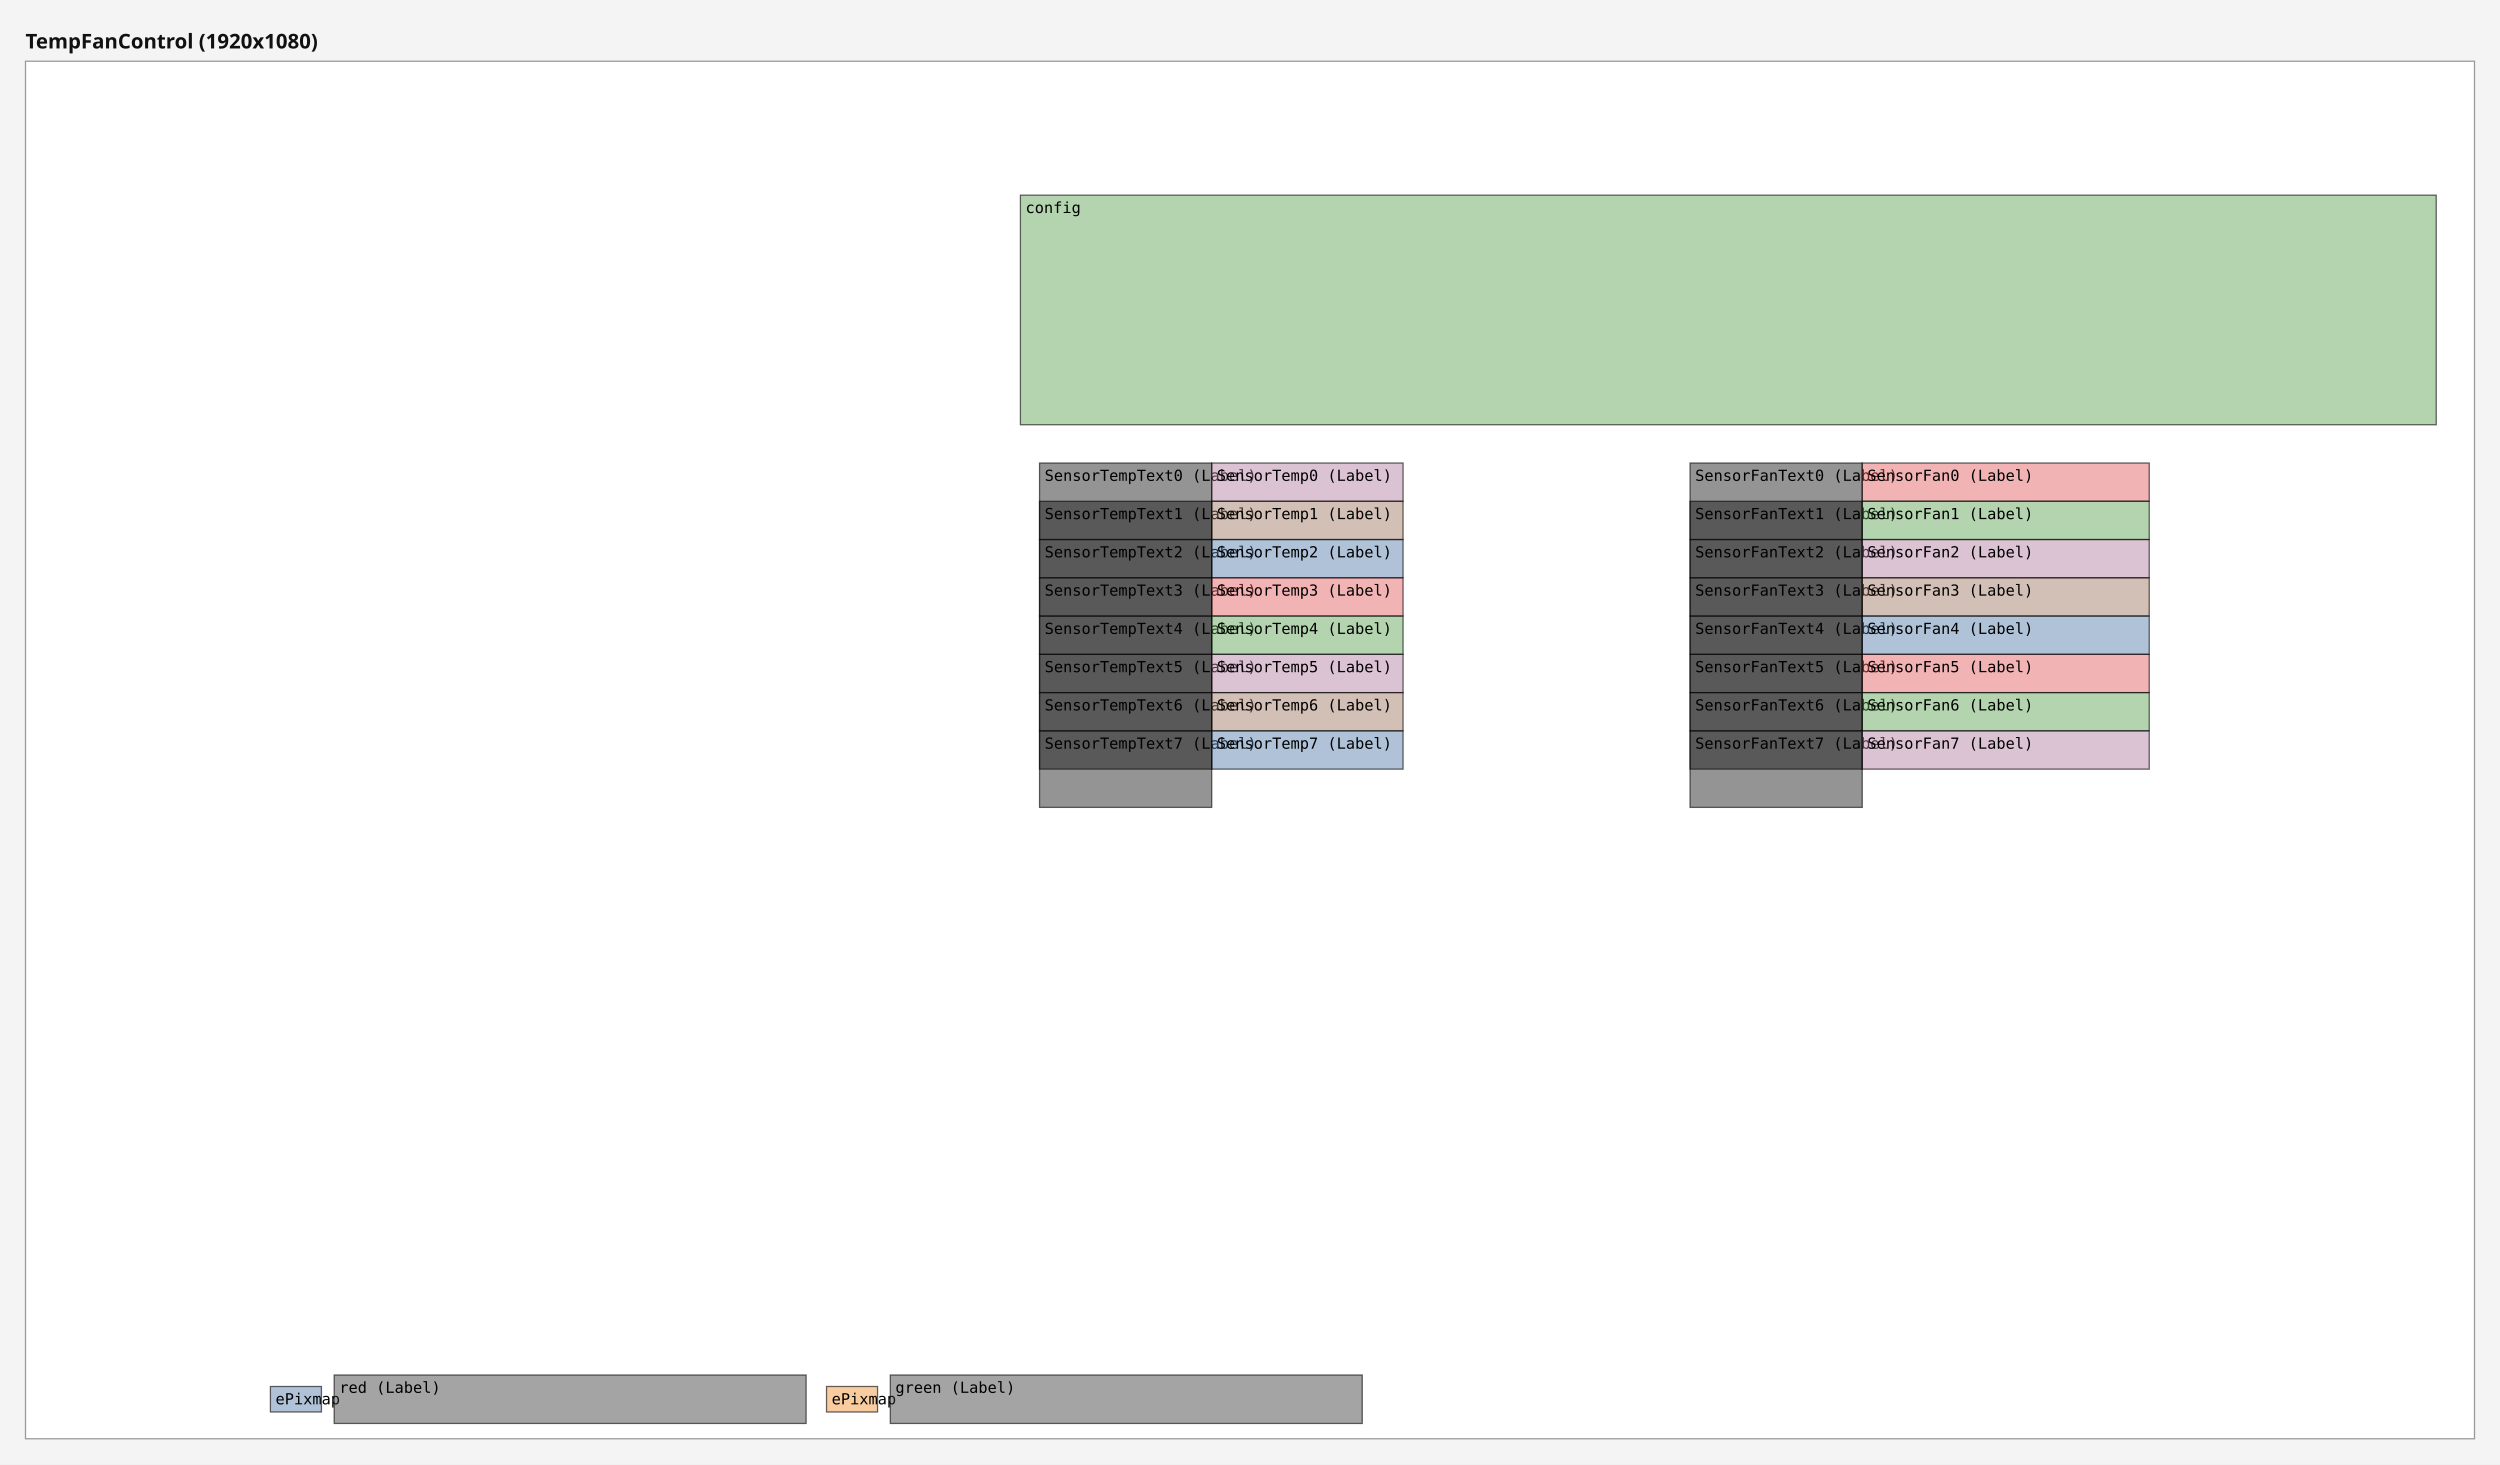
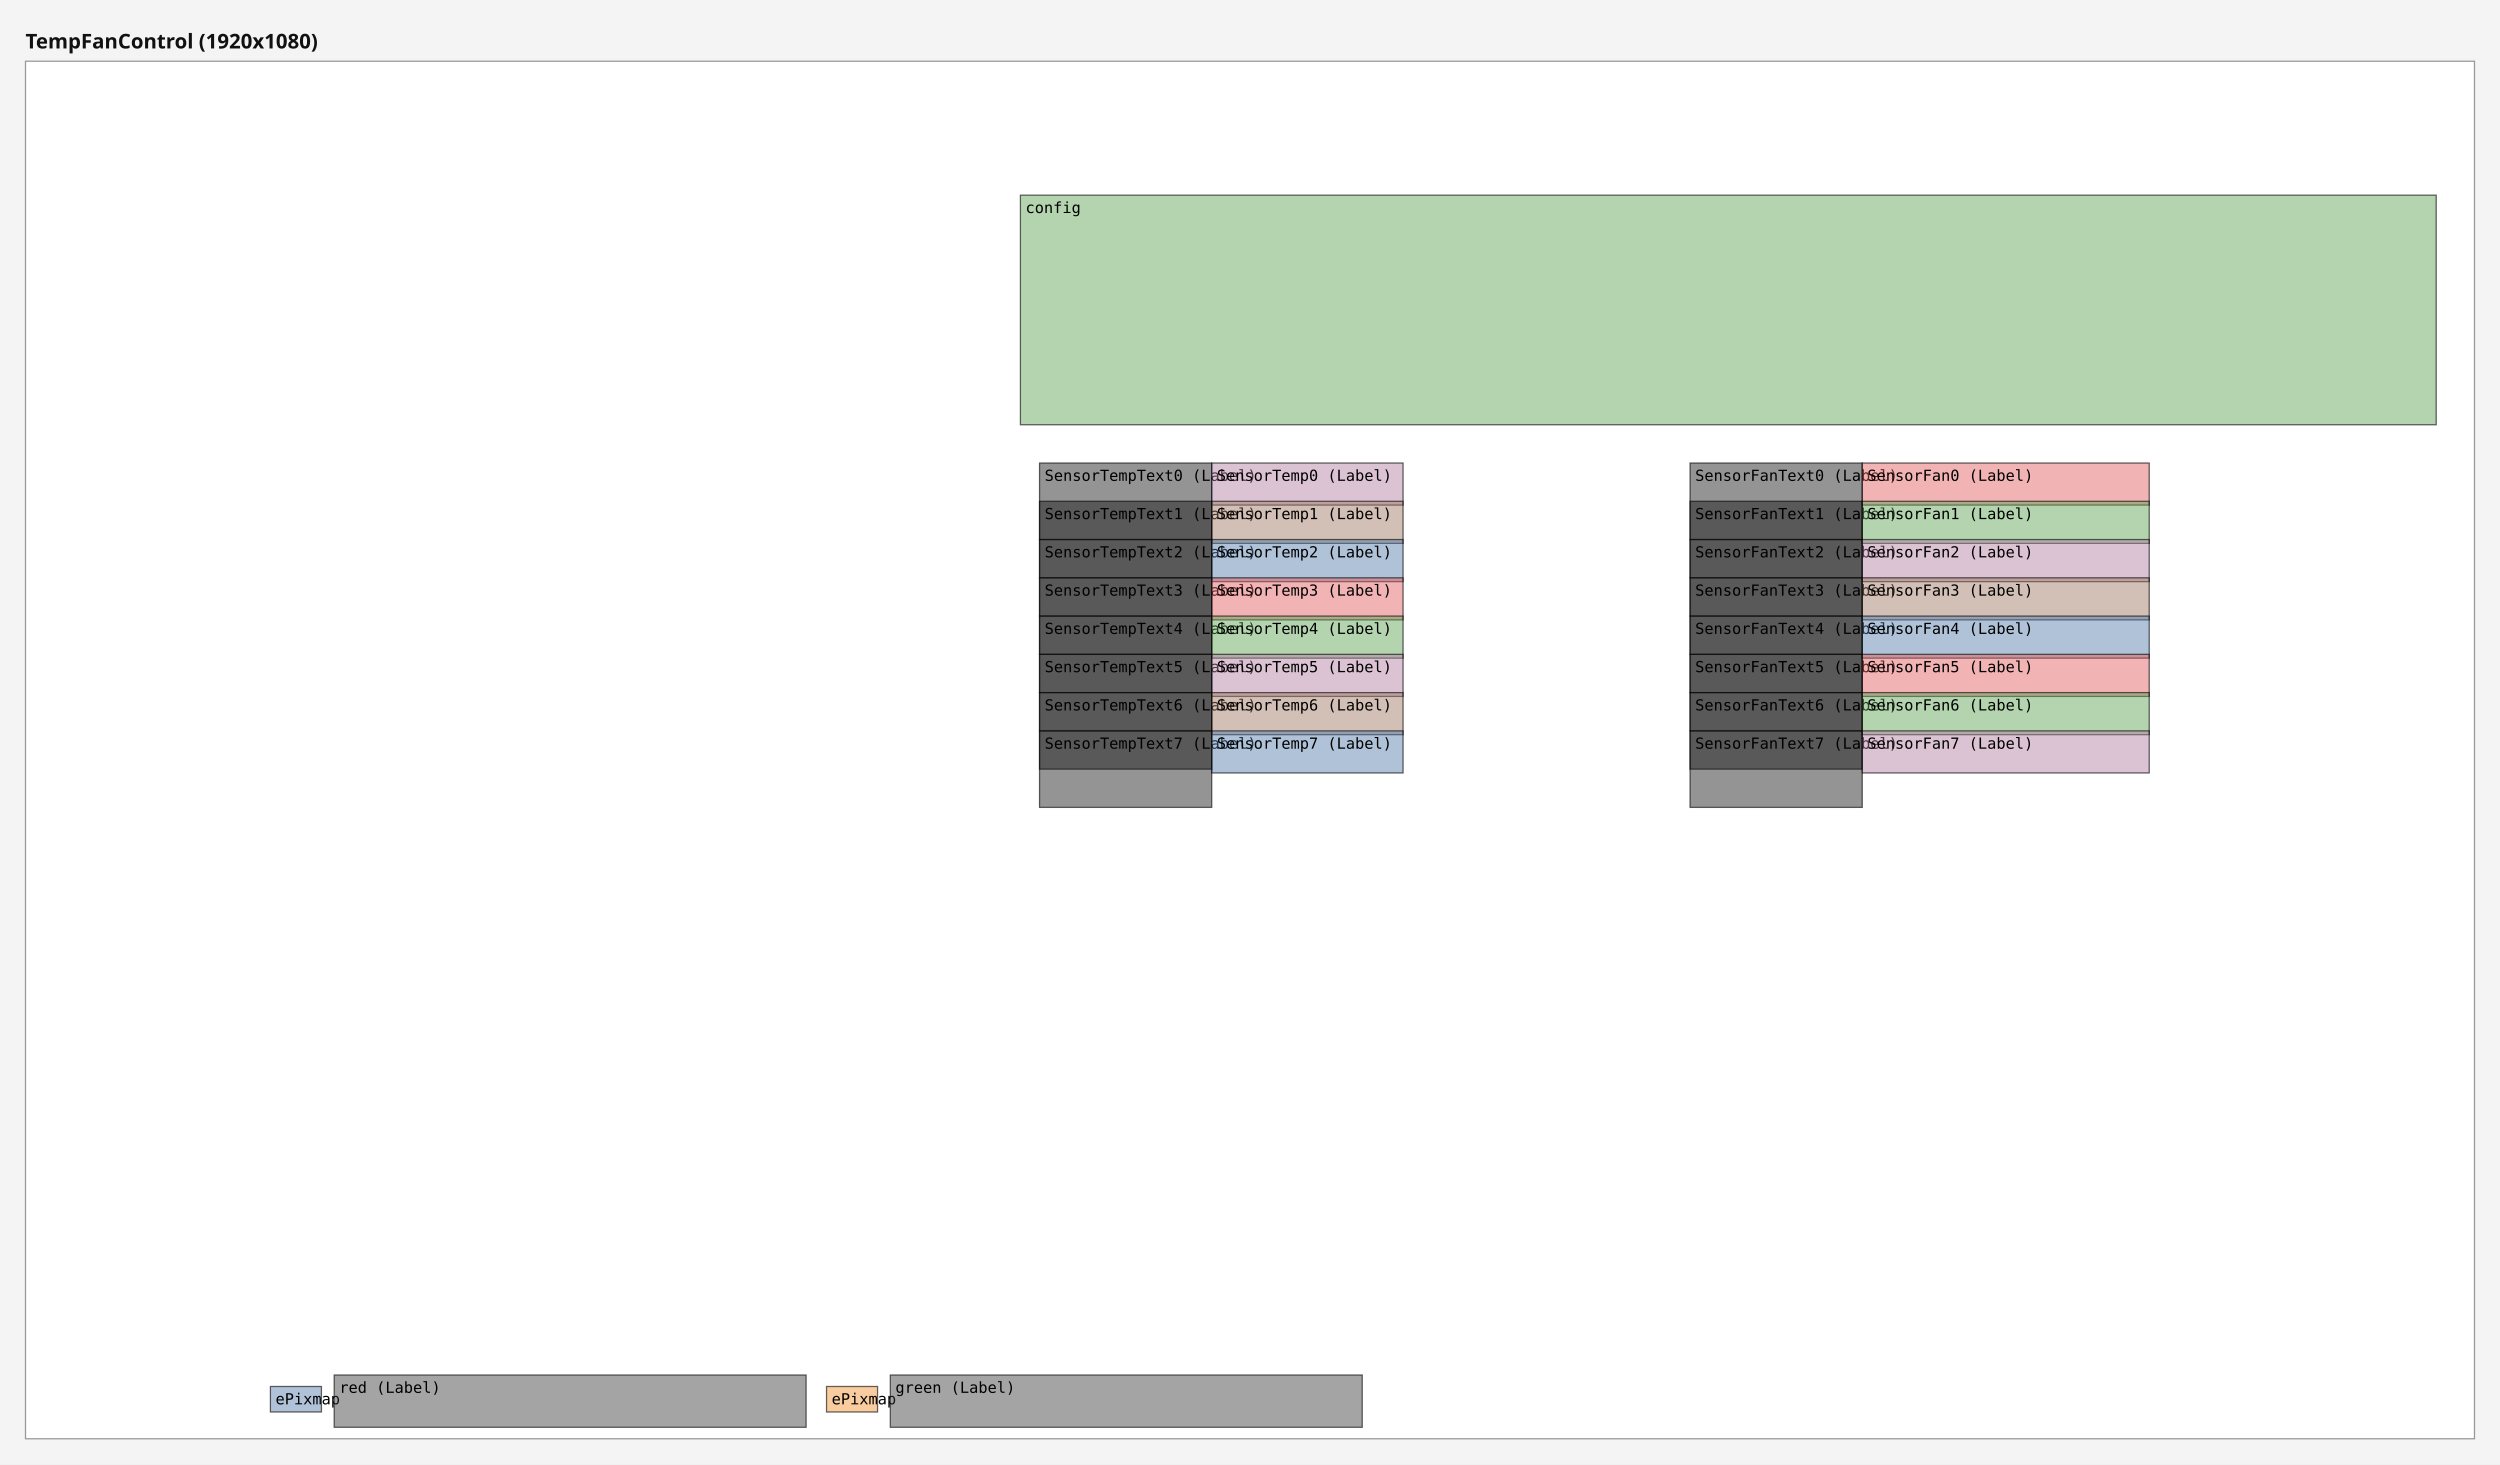
<svg xmlns="http://www.w3.org/2000/svg" width="1960" height="1148" viewBox="0 0 1960 1148">
  <rect x="0" y="0" width="1960" height="1148" fill="#f4f4f4" />
  <text x="20" y="38" font-family="sans-serif" font-size="16" font-weight="bold" fill="#111111">TempFanControl (1920x1080)</text>
  <g data-screen="0" transform="translate(20,48)">
    <rect x="0" y="0" width="1920" height="1080" fill="#ffffff" stroke="#999999" stroke-width="1" />
    <g>
      <rect data-ref="0:0" x="192" y="1039" width="40" height="20" fill="#4e79a7" fill-opacity="0.45" stroke="#000000" stroke-opacity="0.6" stroke-width="1" />
      <text x="196" y="1053" font-family="monospace" font-size="12" fill="#000000">ePixmap</text>
    </g>
    <g>
      <rect data-ref="0:1" x="628" y="1039" width="40" height="20" fill="#f28e2b" fill-opacity="0.45" stroke="#000000" stroke-opacity="0.6" stroke-width="1" />
      <text x="632" y="1053" font-family="monospace" font-size="12" fill="#000000">ePixmap</text>
    </g>
    <g>
      <rect data-ref="0:4" x="780" y="105" width="1110" height="180" fill="#59a14f" fill-opacity="0.45" stroke="#000000" stroke-opacity="0.6" stroke-width="1" />
      <text x="784" y="119" font-family="monospace" font-size="12" fill="#000000">config</text>
    </g>
    <g>
      <rect data-ref="0:5" x="795" y="315" width="135" height="60" fill="#121212" fill-opacity="0.45" stroke="#000000" stroke-opacity="0.6" stroke-width="1" />
      <text x="799" y="329" font-family="monospace" font-size="12" fill="#000000">SensorTempText0 (Label)</text>
    </g>
    <g>
-       <rect data-ref="0:6" x="930" y="315" width="150" height="30" fill="#b07aa1" fill-opacity="0.45" stroke="#000000" stroke-opacity="0.6" stroke-width="1" />
+       <rect data-ref="0:6" x="930" y="315" width="150" height="33" fill="#b07aa1" fill-opacity="0.45" stroke="#000000" stroke-opacity="0.6" stroke-width="1" />
      <text x="934" y="329" font-family="monospace" font-size="12" fill="#000000">SensorTemp0 (Label)</text>
    </g>
    <g>
      <rect data-ref="0:7" x="795" y="345" width="135" height="60" fill="#121212" fill-opacity="0.45" stroke="#000000" stroke-opacity="0.6" stroke-width="1" />
      <text x="799" y="359" font-family="monospace" font-size="12" fill="#000000">SensorTempText1 (Label)</text>
    </g>
    <g>
-       <rect data-ref="0:8" x="930" y="345" width="150" height="30" fill="#9c755f" fill-opacity="0.45" stroke="#000000" stroke-opacity="0.6" stroke-width="1" />
+       <rect data-ref="0:8" x="930" y="345" width="150" height="33" fill="#9c755f" fill-opacity="0.45" stroke="#000000" stroke-opacity="0.6" stroke-width="1" />
      <text x="934" y="359" font-family="monospace" font-size="12" fill="#000000">SensorTemp1 (Label)</text>
    </g>
    <g>
      <rect data-ref="0:9" x="795" y="375" width="135" height="60" fill="#121212" fill-opacity="0.45" stroke="#000000" stroke-opacity="0.6" stroke-width="1" />
      <text x="799" y="389" font-family="monospace" font-size="12" fill="#000000">SensorTempText2 (Label)</text>
    </g>
    <g>
-       <rect data-ref="0:10" x="930" y="375" width="150" height="30" fill="#4e79a7" fill-opacity="0.45" stroke="#000000" stroke-opacity="0.6" stroke-width="1" />
+       <rect data-ref="0:10" x="930" y="375" width="150" height="33" fill="#4e79a7" fill-opacity="0.45" stroke="#000000" stroke-opacity="0.6" stroke-width="1" />
      <text x="934" y="389" font-family="monospace" font-size="12" fill="#000000">SensorTemp2 (Label)</text>
    </g>
    <g>
      <rect data-ref="0:11" x="795" y="405" width="135" height="60" fill="#121212" fill-opacity="0.45" stroke="#000000" stroke-opacity="0.6" stroke-width="1" />
      <text x="799" y="419" font-family="monospace" font-size="12" fill="#000000">SensorTempText3 (Label)</text>
    </g>
    <g>
-       <rect data-ref="0:12" x="930" y="405" width="150" height="30" fill="#e15759" fill-opacity="0.45" stroke="#000000" stroke-opacity="0.6" stroke-width="1" />
+       <rect data-ref="0:12" x="930" y="405" width="150" height="33" fill="#e15759" fill-opacity="0.45" stroke="#000000" stroke-opacity="0.6" stroke-width="1" />
      <text x="934" y="419" font-family="monospace" font-size="12" fill="#000000">SensorTemp3 (Label)</text>
    </g>
    <g>
      <rect data-ref="0:13" x="795" y="435" width="135" height="60" fill="#121212" fill-opacity="0.45" stroke="#000000" stroke-opacity="0.6" stroke-width="1" />
      <text x="799" y="449" font-family="monospace" font-size="12" fill="#000000">SensorTempText4 (Label)</text>
    </g>
    <g>
-       <rect data-ref="0:14" x="930" y="435" width="150" height="30" fill="#59a14f" fill-opacity="0.45" stroke="#000000" stroke-opacity="0.6" stroke-width="1" />
+       <rect data-ref="0:14" x="930" y="435" width="150" height="33" fill="#59a14f" fill-opacity="0.45" stroke="#000000" stroke-opacity="0.6" stroke-width="1" />
      <text x="934" y="449" font-family="monospace" font-size="12" fill="#000000">SensorTemp4 (Label)</text>
    </g>
    <g>
      <rect data-ref="0:15" x="795" y="465" width="135" height="60" fill="#121212" fill-opacity="0.45" stroke="#000000" stroke-opacity="0.6" stroke-width="1" />
      <text x="799" y="479" font-family="monospace" font-size="12" fill="#000000">SensorTempText5 (Label)</text>
    </g>
    <g>
-       <rect data-ref="0:16" x="930" y="465" width="150" height="30" fill="#b07aa1" fill-opacity="0.45" stroke="#000000" stroke-opacity="0.6" stroke-width="1" />
+       <rect data-ref="0:16" x="930" y="465" width="150" height="33" fill="#b07aa1" fill-opacity="0.45" stroke="#000000" stroke-opacity="0.6" stroke-width="1" />
      <text x="934" y="479" font-family="monospace" font-size="12" fill="#000000">SensorTemp5 (Label)</text>
    </g>
    <g>
      <rect data-ref="0:17" x="795" y="495" width="135" height="60" fill="#121212" fill-opacity="0.45" stroke="#000000" stroke-opacity="0.6" stroke-width="1" />
      <text x="799" y="509" font-family="monospace" font-size="12" fill="#000000">SensorTempText6 (Label)</text>
    </g>
    <g>
-       <rect data-ref="0:18" x="930" y="495" width="150" height="30" fill="#9c755f" fill-opacity="0.45" stroke="#000000" stroke-opacity="0.6" stroke-width="1" />
+       <rect data-ref="0:18" x="930" y="495" width="150" height="33" fill="#9c755f" fill-opacity="0.45" stroke="#000000" stroke-opacity="0.6" stroke-width="1" />
      <text x="934" y="509" font-family="monospace" font-size="12" fill="#000000">SensorTemp6 (Label)</text>
    </g>
    <g>
      <rect data-ref="0:19" x="795" y="525" width="135" height="60" fill="#121212" fill-opacity="0.45" stroke="#000000" stroke-opacity="0.6" stroke-width="1" />
      <text x="799" y="539" font-family="monospace" font-size="12" fill="#000000">SensorTempText7 (Label)</text>
    </g>
    <g>
-       <rect data-ref="0:20" x="930" y="525" width="150" height="30" fill="#4e79a7" fill-opacity="0.45" stroke="#000000" stroke-opacity="0.6" stroke-width="1" />
+       <rect data-ref="0:20" x="930" y="525" width="150" height="33" fill="#4e79a7" fill-opacity="0.45" stroke="#000000" stroke-opacity="0.6" stroke-width="1" />
      <text x="934" y="539" font-family="monospace" font-size="12" fill="#000000">SensorTemp7 (Label)</text>
    </g>
    <g>
      <rect data-ref="0:21" x="1305" y="315" width="135" height="60" fill="#121212" fill-opacity="0.45" stroke="#000000" stroke-opacity="0.6" stroke-width="1" />
      <text x="1309" y="329" font-family="monospace" font-size="12" fill="#000000">SensorFanText0 (Label)</text>
    </g>
    <g>
-       <rect data-ref="0:22" x="1440" y="315" width="225" height="30" fill="#e15759" fill-opacity="0.45" stroke="#000000" stroke-opacity="0.6" stroke-width="1" />
+       <rect data-ref="0:22" x="1440" y="315" width="225" height="33" fill="#e15759" fill-opacity="0.45" stroke="#000000" stroke-opacity="0.6" stroke-width="1" />
      <text x="1444" y="329" font-family="monospace" font-size="12" fill="#000000">SensorFan0 (Label)</text>
    </g>
    <g>
      <rect data-ref="0:23" x="1305" y="345" width="135" height="60" fill="#121212" fill-opacity="0.45" stroke="#000000" stroke-opacity="0.6" stroke-width="1" />
      <text x="1309" y="359" font-family="monospace" font-size="12" fill="#000000">SensorFanText1 (Label)</text>
    </g>
    <g>
-       <rect data-ref="0:24" x="1440" y="345" width="225" height="30" fill="#59a14f" fill-opacity="0.45" stroke="#000000" stroke-opacity="0.6" stroke-width="1" />
+       <rect data-ref="0:24" x="1440" y="345" width="225" height="33" fill="#59a14f" fill-opacity="0.45" stroke="#000000" stroke-opacity="0.6" stroke-width="1" />
      <text x="1444" y="359" font-family="monospace" font-size="12" fill="#000000">SensorFan1 (Label)</text>
    </g>
    <g>
      <rect data-ref="0:25" x="1305" y="375" width="135" height="60" fill="#121212" fill-opacity="0.45" stroke="#000000" stroke-opacity="0.6" stroke-width="1" />
      <text x="1309" y="389" font-family="monospace" font-size="12" fill="#000000">SensorFanText2 (Label)</text>
    </g>
    <g>
-       <rect data-ref="0:26" x="1440" y="375" width="225" height="30" fill="#b07aa1" fill-opacity="0.45" stroke="#000000" stroke-opacity="0.6" stroke-width="1" />
+       <rect data-ref="0:26" x="1440" y="375" width="225" height="33" fill="#b07aa1" fill-opacity="0.45" stroke="#000000" stroke-opacity="0.6" stroke-width="1" />
      <text x="1444" y="389" font-family="monospace" font-size="12" fill="#000000">SensorFan2 (Label)</text>
    </g>
    <g>
      <rect data-ref="0:27" x="1305" y="405" width="135" height="60" fill="#121212" fill-opacity="0.45" stroke="#000000" stroke-opacity="0.6" stroke-width="1" />
      <text x="1309" y="419" font-family="monospace" font-size="12" fill="#000000">SensorFanText3 (Label)</text>
    </g>
    <g>
-       <rect data-ref="0:28" x="1440" y="405" width="225" height="30" fill="#9c755f" fill-opacity="0.45" stroke="#000000" stroke-opacity="0.6" stroke-width="1" />
+       <rect data-ref="0:28" x="1440" y="405" width="225" height="33" fill="#9c755f" fill-opacity="0.45" stroke="#000000" stroke-opacity="0.6" stroke-width="1" />
      <text x="1444" y="419" font-family="monospace" font-size="12" fill="#000000">SensorFan3 (Label)</text>
    </g>
    <g>
      <rect data-ref="0:29" x="1305" y="435" width="135" height="60" fill="#121212" fill-opacity="0.45" stroke="#000000" stroke-opacity="0.6" stroke-width="1" />
      <text x="1309" y="449" font-family="monospace" font-size="12" fill="#000000">SensorFanText4 (Label)</text>
    </g>
    <g>
-       <rect data-ref="0:30" x="1440" y="435" width="225" height="30" fill="#4e79a7" fill-opacity="0.45" stroke="#000000" stroke-opacity="0.6" stroke-width="1" />
+       <rect data-ref="0:30" x="1440" y="435" width="225" height="33" fill="#4e79a7" fill-opacity="0.45" stroke="#000000" stroke-opacity="0.6" stroke-width="1" />
      <text x="1444" y="449" font-family="monospace" font-size="12" fill="#000000">SensorFan4 (Label)</text>
    </g>
    <g>
      <rect data-ref="0:31" x="1305" y="465" width="135" height="60" fill="#121212" fill-opacity="0.45" stroke="#000000" stroke-opacity="0.6" stroke-width="1" />
      <text x="1309" y="479" font-family="monospace" font-size="12" fill="#000000">SensorFanText5 (Label)</text>
    </g>
    <g>
-       <rect data-ref="0:32" x="1440" y="465" width="225" height="30" fill="#e15759" fill-opacity="0.45" stroke="#000000" stroke-opacity="0.6" stroke-width="1" />
+       <rect data-ref="0:32" x="1440" y="465" width="225" height="33" fill="#e15759" fill-opacity="0.45" stroke="#000000" stroke-opacity="0.6" stroke-width="1" />
      <text x="1444" y="479" font-family="monospace" font-size="12" fill="#000000">SensorFan5 (Label)</text>
    </g>
    <g>
      <rect data-ref="0:33" x="1305" y="495" width="135" height="60" fill="#121212" fill-opacity="0.45" stroke="#000000" stroke-opacity="0.6" stroke-width="1" />
      <text x="1309" y="509" font-family="monospace" font-size="12" fill="#000000">SensorFanText6 (Label)</text>
    </g>
    <g>
-       <rect data-ref="0:34" x="1440" y="495" width="225" height="30" fill="#59a14f" fill-opacity="0.45" stroke="#000000" stroke-opacity="0.6" stroke-width="1" />
+       <rect data-ref="0:34" x="1440" y="495" width="225" height="33" fill="#59a14f" fill-opacity="0.45" stroke="#000000" stroke-opacity="0.6" stroke-width="1" />
      <text x="1444" y="509" font-family="monospace" font-size="12" fill="#000000">SensorFan6 (Label)</text>
    </g>
    <g>
      <rect data-ref="0:35" x="1305" y="525" width="135" height="60" fill="#121212" fill-opacity="0.45" stroke="#000000" stroke-opacity="0.6" stroke-width="1" />
      <text x="1309" y="539" font-family="monospace" font-size="12" fill="#000000">SensorFanText7 (Label)</text>
    </g>
    <g>
-       <rect data-ref="0:36" x="1440" y="525" width="225" height="30" fill="#b07aa1" fill-opacity="0.45" stroke="#000000" stroke-opacity="0.6" stroke-width="1" />
+       <rect data-ref="0:36" x="1440" y="525" width="225" height="33" fill="#b07aa1" fill-opacity="0.45" stroke="#000000" stroke-opacity="0.6" stroke-width="1" />
      <text x="1444" y="539" font-family="monospace" font-size="12" fill="#000000">SensorFan7 (Label)</text>
    </g>
    <g>
-       <rect data-ref="0:2" x="242" y="1030" width="370" height="38" fill="#363636" fill-opacity="0.45" stroke="#000000" stroke-opacity="0.6" stroke-width="1" />
+       <rect data-ref="0:2" x="242" y="1030" width="370" height="41" fill="#363636" fill-opacity="0.45" stroke="#000000" stroke-opacity="0.6" stroke-width="1" />
      <text x="246" y="1044" font-family="monospace" font-size="12" fill="#000000">red (Label)</text>
    </g>
    <g>
-       <rect data-ref="0:3" x="678" y="1030" width="370" height="38" fill="#363636" fill-opacity="0.45" stroke="#000000" stroke-opacity="0.6" stroke-width="1" />
+       <rect data-ref="0:3" x="678" y="1030" width="370" height="41" fill="#363636" fill-opacity="0.45" stroke="#000000" stroke-opacity="0.6" stroke-width="1" />
      <text x="682" y="1044" font-family="monospace" font-size="12" fill="#000000">green (Label)</text>
    </g>
  </g>
</svg>
